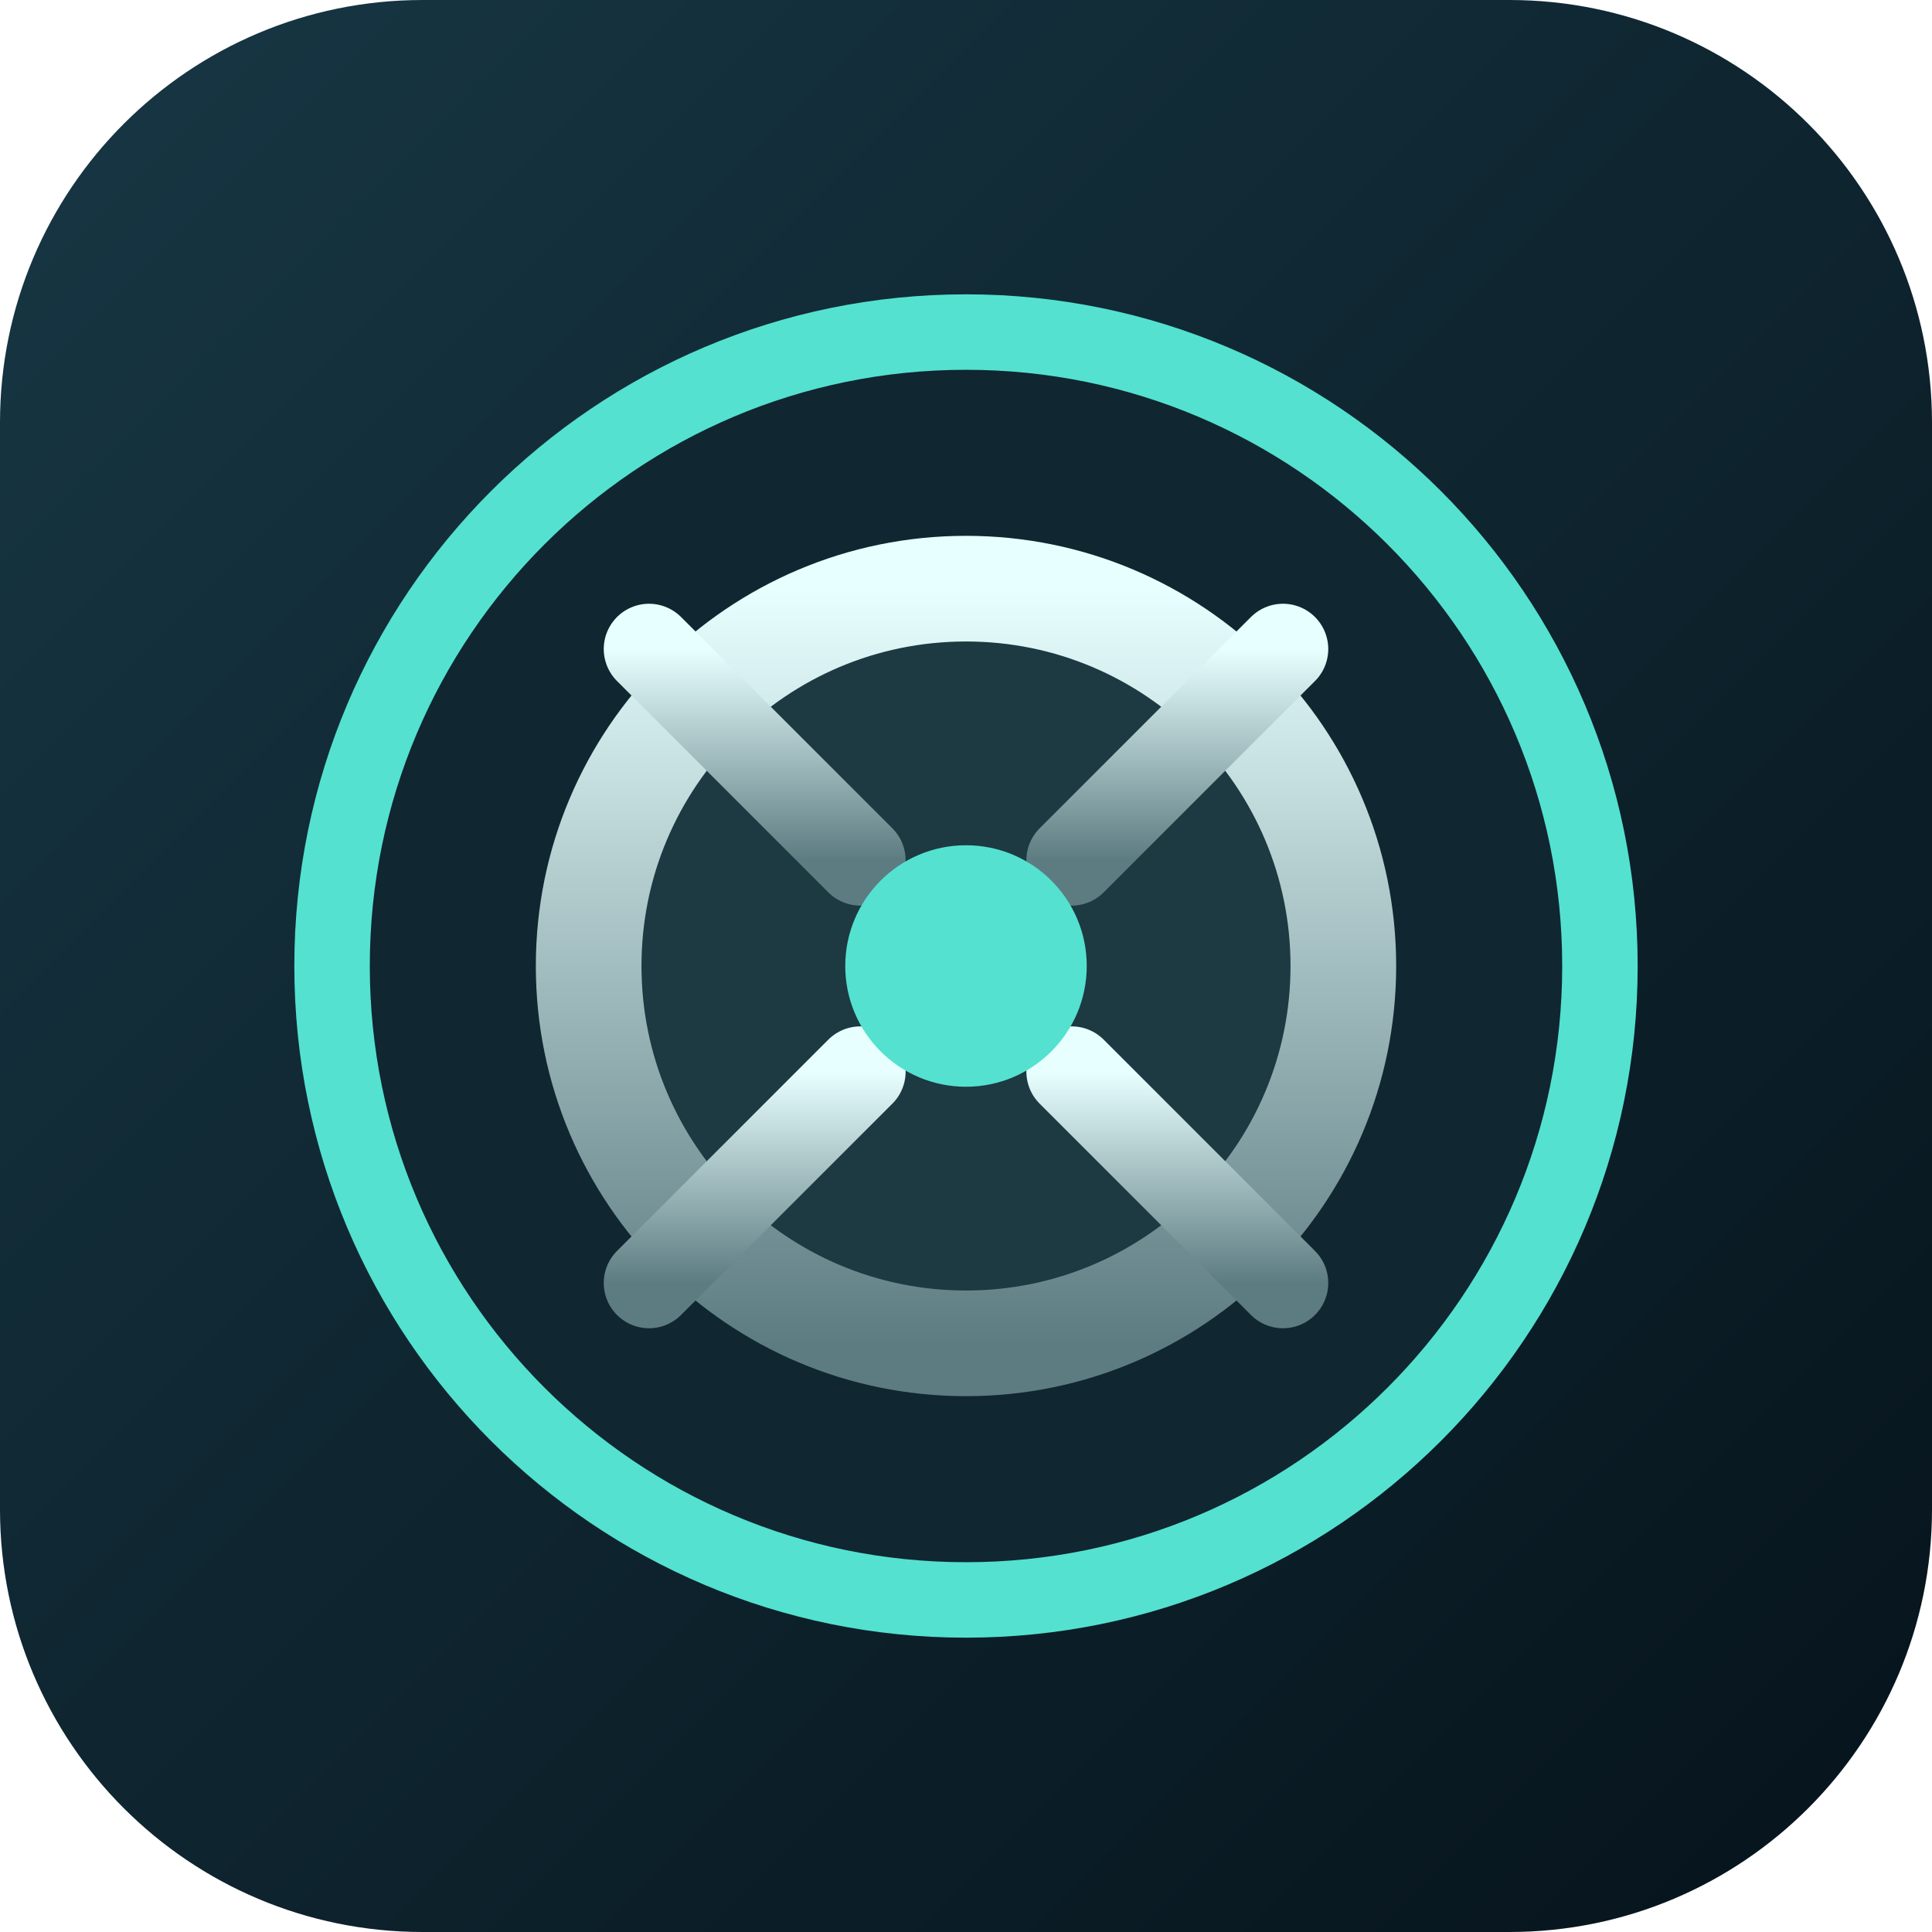
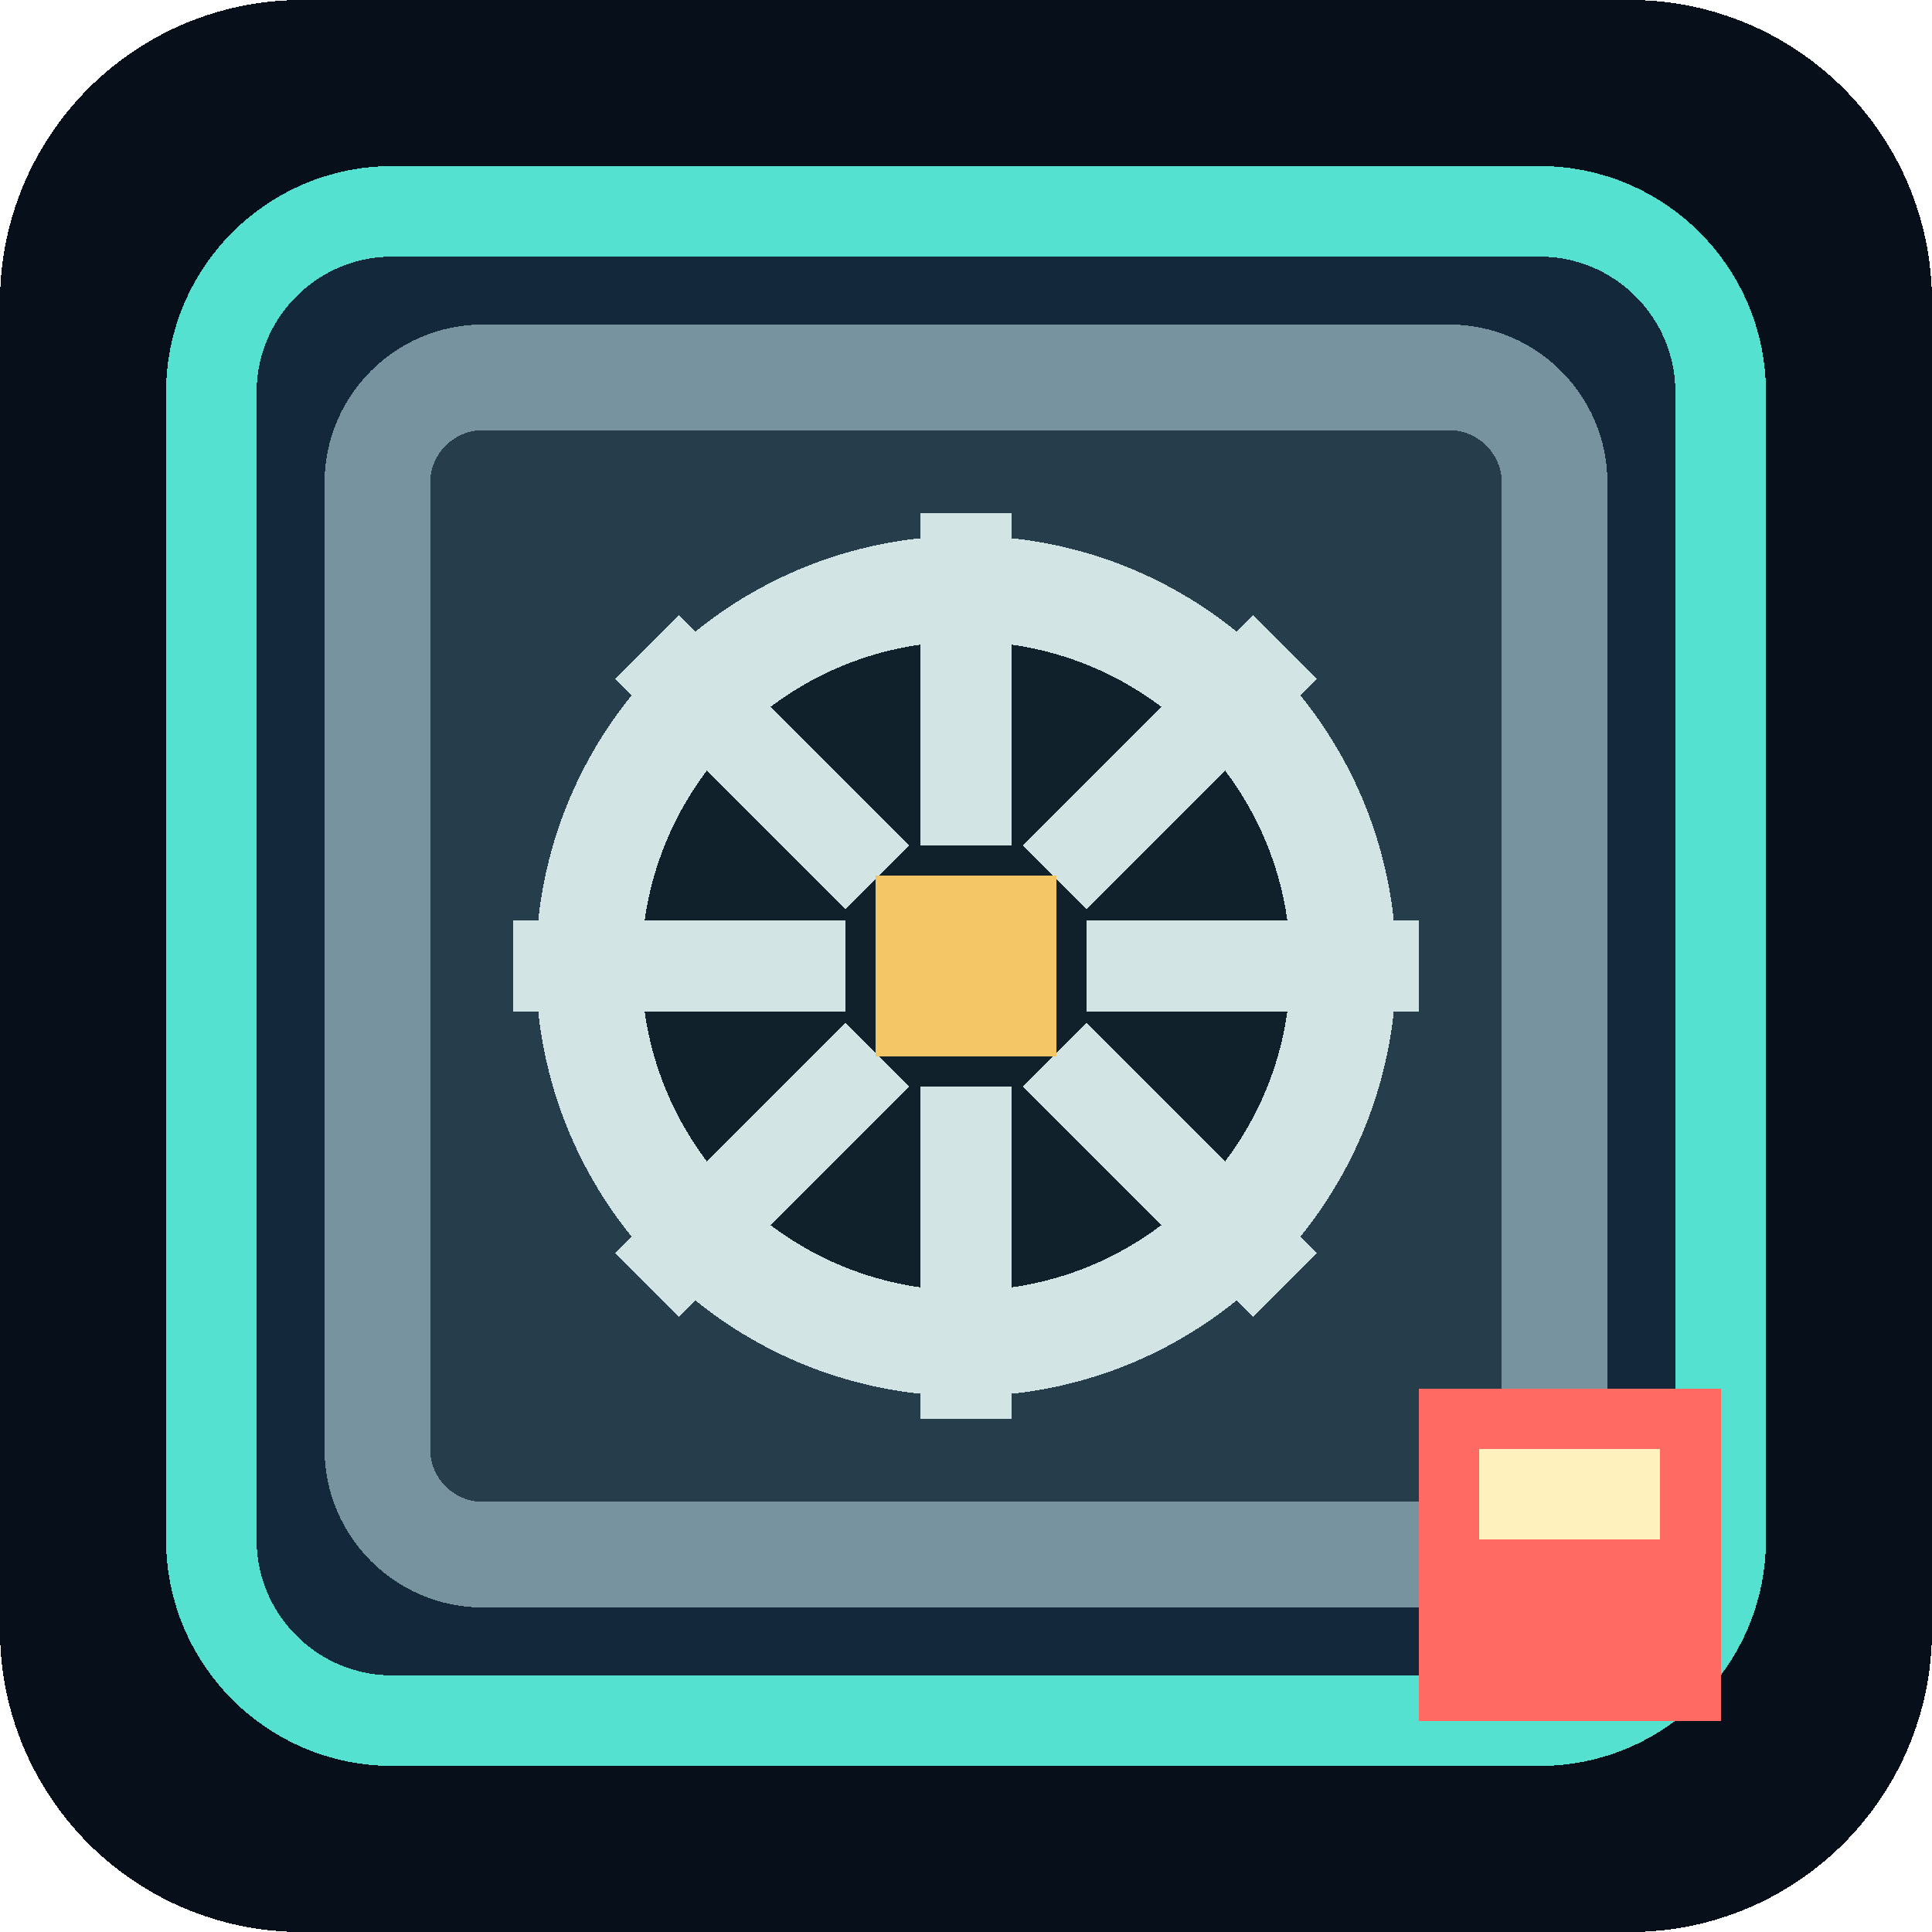
- <svg xmlns="http://www.w3.org/2000/svg" viewBox="0 0 128 128">
-   <defs>
-     <linearGradient id="bg" x1="0" y1="0" x2="1" y2="1">
-       <stop stop-color="#173744" />
-       <stop offset="1" stop-color="#06131b" />
-     </linearGradient>
-     <linearGradient id="metal" x1="0" y1="0" x2="0" y2="1">
-       <stop stop-color="#e8ffff" />
-       <stop offset="1" stop-color="#5d7c81" />
-     </linearGradient>
-   </defs>
-   <rect width="128" height="128" rx="28" fill="url(#bg)" />
-   <circle cx="64" cy="64" r="42" fill="#102630" stroke="#54e1d0" stroke-width="5" />
-   <circle cx="64" cy="64" r="25" fill="#1d3942" stroke="url(#metal)" stroke-width="7" />
-   <g stroke="url(#metal)" stroke-width="6" stroke-linecap="round">
-     <path d="M64 34v20" />
-     <path d="M64 74v20" />
-     <path d="M34 64h20" />
-     <path d="M74 64h20" />
-     <path d="m43 43 14 14" />
-     <path d="m71 71 14 14" />
-     <path d="m85 43-14 14" />
-     <path d="m57 71-14 14" />
-   </g>
-   <circle cx="64" cy="64" r="8" fill="#54e1d0" />
+ <svg xmlns="http://www.w3.org/2000/svg" viewBox="0 0 128 128" shape-rendering="crispEdges">
+   <rect width="128" height="128" rx="20" fill="#07101a" />
+   <rect x="14" y="14" width="100" height="100" rx="12" fill="#13283a" stroke="#54e1d0" stroke-width="6" />
+   <rect x="25" y="25" width="78" height="78" rx="7" fill="#263d4b" stroke="#7893a0" stroke-width="7" />
+   <circle cx="64" cy="64" r="25" fill="#11212b" stroke="#d2e4e4" stroke-width="7" />
+   <path d="M64 37v16M64 75v16M37 64h16M75 64h16M45 45l11 11M72 72l11 11M83 45L72 56M56 72L45 83" stroke="#d2e4e4" stroke-width="6" stroke-linecap="square" />
+   <rect x="58" y="58" width="12" height="12" fill="#f5c665" />
+   <rect x="94" y="92" width="20" height="22" fill="#ff6b63" />
+   <rect x="98" y="96" width="12" height="6" fill="#fff1bd" />
</svg>
